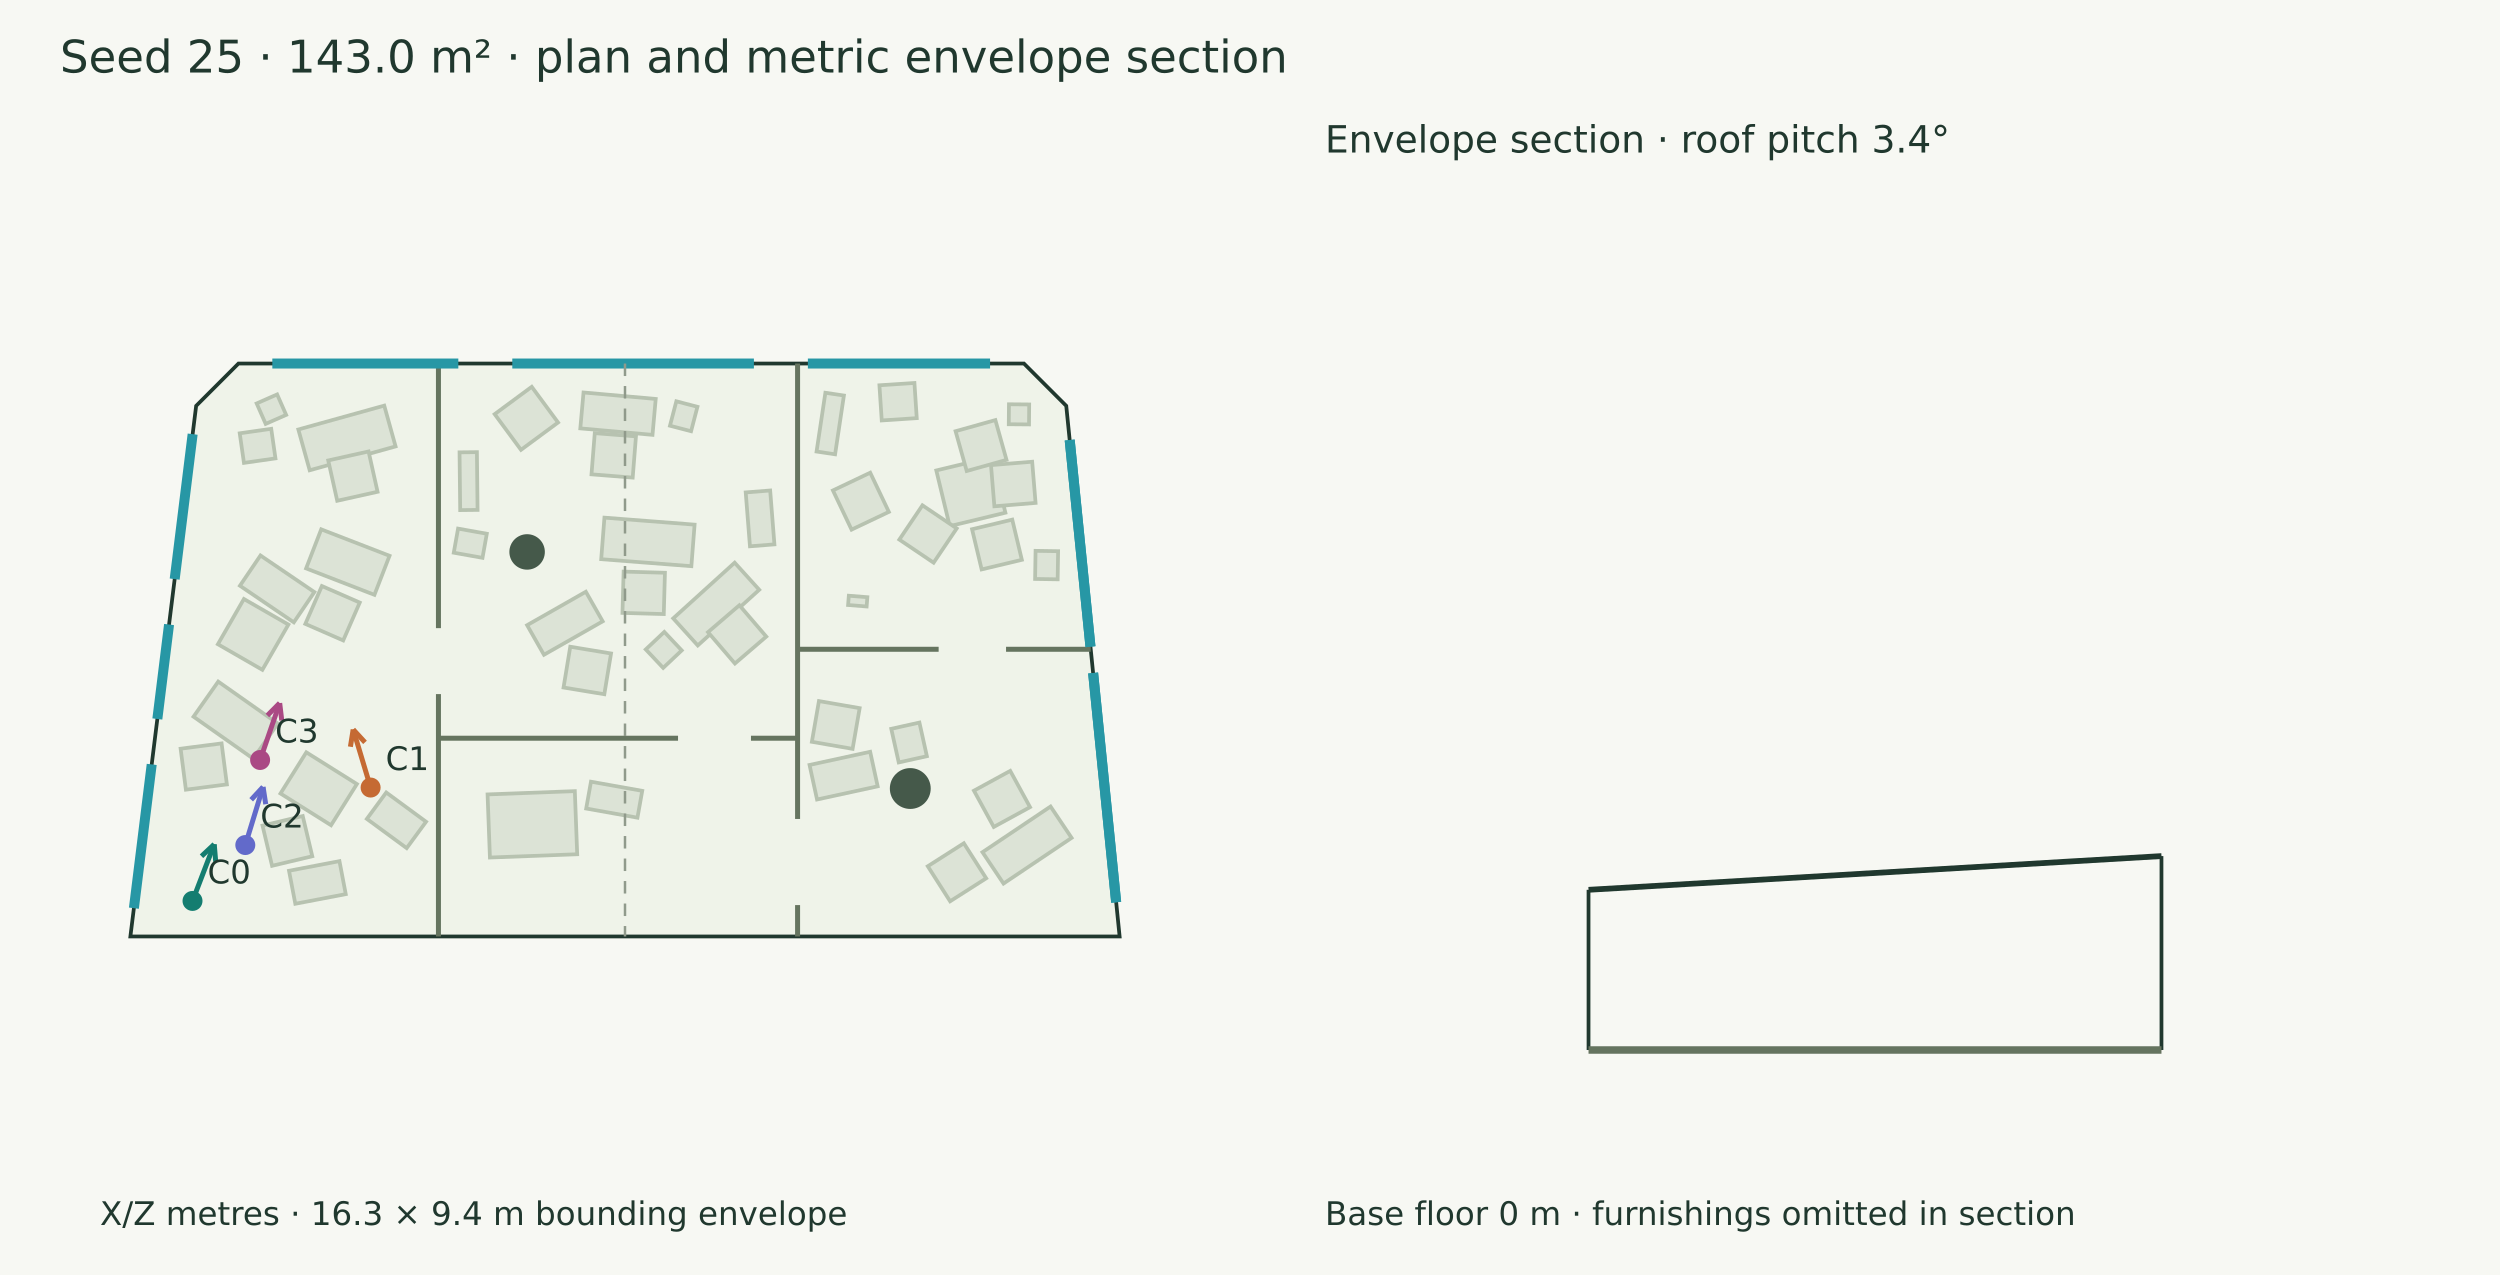
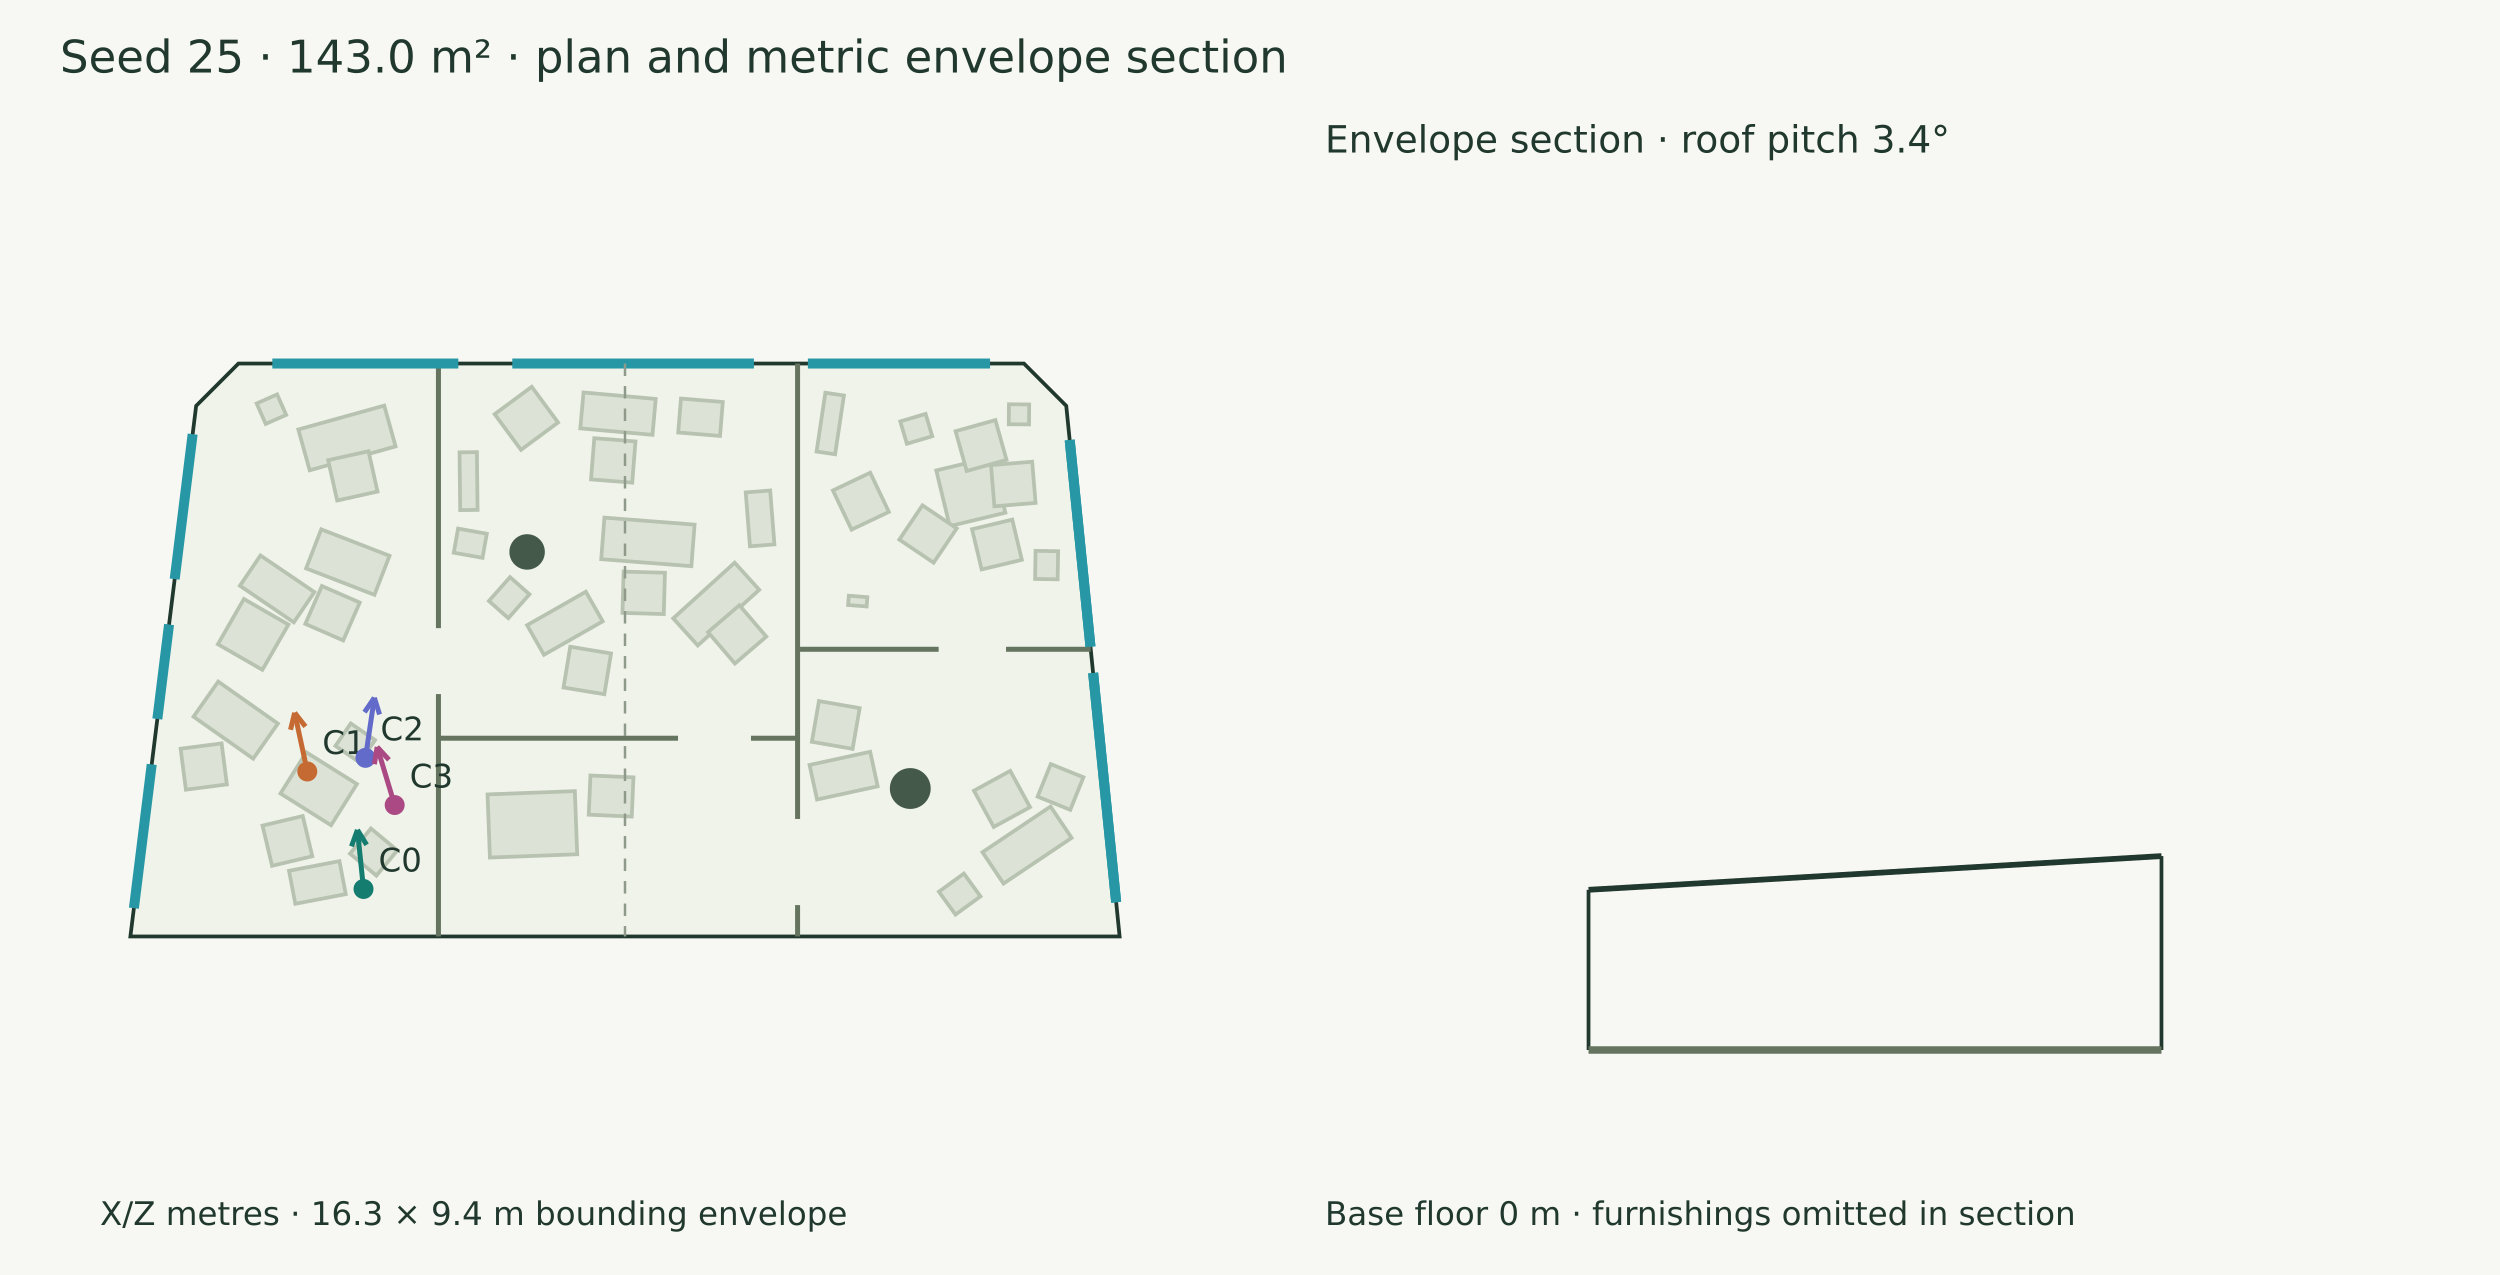
<svg xmlns="http://www.w3.org/2000/svg" width="1000" height="510" viewBox="0 0 1000 510">
  <rect width="100%" height="100%" fill="#f7f8f3" />
  <g font-family="DejaVu Sans" fill="#20382e">
    <text x="24.000" y="29.000" font-size="18">Seed 25 · 143.0 m² · plan and metric envelope section</text>
    <polygon points="95.390,145.411 409.569,145.411 426.498,162.340 447.845,374.589 52.155,374.589 78.461,162.340" fill="#eff3e9" stroke="#20382e" stroke-width="1.5" />
    <polygon points="122.527,300.929 142.757,313.624 132.419,330.099 112.188,317.405" fill="#dce3d6" stroke="#b7c2b0" stroke-width="1.5" />
    <polygon points="105.007,330.236 121.089,326.411 124.914,342.494 108.832,346.319" fill="#dce3d6" stroke="#b7c2b0" stroke-width="1.5" />
    <polygon points="104.189,222.193 125.745,236.832 117.527,248.933 95.971,234.294" fill="#dce3d6" stroke="#b7c2b0" stroke-width="1.5" />
    <polygon points="97.563,239.598 115.361,249.838 104.949,267.934 87.151,257.694" fill="#dce3d6" stroke="#b7c2b0" stroke-width="1.5" />
    <polygon points="128.486,211.741 155.814,222.318 149.769,237.939 122.440,227.361" fill="#dce3d6" stroke="#b7c2b0" stroke-width="1.5" />
    <polygon points="128.748,234.413 143.898,241.029 137.282,256.178 122.132,249.563" fill="#dce3d6" stroke="#b7c2b0" stroke-width="1.5" />
    <polygon points="87.290,272.634 111.149,289.441 101.264,303.474 77.405,286.668" fill="#dce3d6" stroke="#b7c2b0" stroke-width="1.5" />
    <polygon points="72.243,299.476 88.638,297.361 90.753,313.756 74.358,315.871" fill="#dce3d6" stroke="#b7c2b0" stroke-width="1.5" />
    <polygon points="119.338,171.794 153.698,162.245 158.233,178.563 123.872,188.111" fill="#dce3d6" stroke="#b7c2b0" stroke-width="1.5" />
-     <polygon points="131.292,184.176 147.427,180.578 151.025,196.713 134.890,200.311" fill="#dce3d6" stroke="#b7c2b0" stroke-width="1.5" />
+     <polygon points="131.264,184.076 147.399,180.478 150.997,196.613 134.862,200.211" fill="#dce3d6" stroke="#b7c2b0" stroke-width="1.5" />
    <polygon points="138.303,357.651 118.127,361.508 115.603,348.307 135.779,344.450" fill="#dce3d6" stroke="#b7c2b0" stroke-width="1.5" />
    <polygon points="379.888,210.449 374.518,188.178 396.789,182.809 402.158,205.079" fill="#dce3d6" stroke="#b7c2b0" stroke-width="1.5" />
    <polygon points="368.976,202.132 382.683,211.374 373.441,225.080 359.735,215.839" fill="#dce3d6" stroke="#b7c2b0" stroke-width="1.5" />
    <polygon points="402.605,183.945 386.686,188.401 382.230,172.482 398.149,168.026" fill="#dce3d6" stroke="#b7c2b0" stroke-width="1.5" />
    <polygon points="397.751,202.522 396.392,186.046 412.867,184.687 414.226,201.162" fill="#dce3d6" stroke="#b7c2b0" stroke-width="1.5" />
    <polygon points="388.820,211.687 404.899,207.847 408.739,223.926 392.660,227.766" fill="#dce3d6" stroke="#b7c2b0" stroke-width="1.5" />
    <polygon points="346.650,242.592 339.234,242.004 339.529,238.289 346.944,238.876" fill="#dce3d6" stroke="#b7c2b0" stroke-width="1.5" />
    <polygon points="337.562,158.216 334.034,181.722 326.625,180.610 330.153,157.104" fill="#dce3d6" stroke="#b7c2b0" stroke-width="1.5" />
    <polygon points="233.411,156.992 262.287,159.581 261.000,173.942 232.123,171.352" fill="#dce3d6" stroke="#b7c2b0" stroke-width="1.5" />
-     <polygon points="237.903,173.256 254.383,174.562 253.077,191.041 236.597,189.736" fill="#dce3d6" stroke="#b7c2b0" stroke-width="1.5" />
+     <polygon points="237.715,175.272 254.194,176.578 252.889,193.057 236.409,191.752" fill="#dce3d6" stroke="#b7c2b0" stroke-width="1.5" />
    <polygon points="241.774,207.058 277.836,209.859 276.546,226.476 240.484,223.675" fill="#dce3d6" stroke="#b7c2b0" stroke-width="1.5" />
    <polygon points="249.449,228.635 265.974,229.100 265.509,245.625 248.984,245.160" fill="#dce3d6" stroke="#b7c2b0" stroke-width="1.5" />
    <polygon points="210.843,250.074 234.333,236.698 241.072,248.533 217.582,261.908" fill="#dce3d6" stroke="#b7c2b0" stroke-width="1.5" />
    <polygon points="228.105,258.696 244.416,261.386 241.726,277.696 225.416,275.007" fill="#dce3d6" stroke="#b7c2b0" stroke-width="1.5" />
    <polygon points="269.284,247.342 293.861,225.071 303.685,235.912 279.108,258.184" fill="#dce3d6" stroke="#b7c2b0" stroke-width="1.5" />
    <polygon points="283.205,252.859 295.752,242.096 306.515,254.644 293.967,265.407" fill="#dce3d6" stroke="#b7c2b0" stroke-width="1.5" />
    <polygon points="181.505,221.077 183.228,211.445 194.720,213.501 192.997,223.133" fill="#dce3d6" stroke="#b7c2b0" stroke-width="1.5" />
    <polygon points="299.986,218.521 298.285,196.966 308.066,196.194 309.767,217.749" fill="#dce3d6" stroke="#b7c2b0" stroke-width="1.5" />
    <polygon points="190.764,180.859 191.024,203.964 184.076,204.042 183.816,180.937" fill="#dce3d6" stroke="#b7c2b0" stroke-width="1.5" />
    <polygon points="195.024,317.767 229.932,316.457 230.879,341.700 195.971,343.010" fill="#dce3d6" stroke="#b7c2b0" stroke-width="1.5" />
    <polygon points="428.639,335.149 401.407,353.423 392.988,340.877 420.220,322.603" fill="#dce3d6" stroke="#b7c2b0" stroke-width="1.5" />
    <polygon points="412.013,322.858 397.503,330.779 389.582,316.269 404.092,308.348" fill="#dce3d6" stroke="#b7c2b0" stroke-width="1.5" />
    <polygon points="351.070,314.527 326.817,319.798 323.814,305.982 348.067,300.710" fill="#dce3d6" stroke="#b7c2b0" stroke-width="1.5" />
    <polygon points="341.036,299.546 324.749,296.720 327.575,280.432 343.863,283.259" fill="#dce3d6" stroke="#b7c2b0" stroke-width="1.5" />
    <polygon points="423.245,220.482 423.062,231.728 414.041,231.581 414.224,220.336" fill="#dce3d6" stroke="#b7c2b0" stroke-width="1.5" />
    <polygon points="114.457,165.954 106.268,169.559 102.662,161.370 110.851,157.765" fill="#dce3d6" stroke="#b7c2b0" stroke-width="1.5" />
    <polygon points="403.508,169.696 403.582,161.706 411.677,161.781 411.603,169.771" fill="#dce3d6" stroke="#b7c2b0" stroke-width="1.5" />
-     <polygon points="270.534,160.520 278.976,162.720 276.431,172.486 267.989,170.286" fill="#dce3d6" stroke="#b7c2b0" stroke-width="1.5" />
-     <polygon points="236.391,312.681 256.895,316.343 254.978,327.074 234.475,323.412" fill="#dce3d6" stroke="#b7c2b0" stroke-width="1.5" />
-     <polygon points="370.751,302.472 359.494,304.973 356.506,291.524 367.762,289.023" fill="#dce3d6" stroke="#b7c2b0" stroke-width="1.5" />
-     <polygon points="258.297,259.765 265.721,252.769 272.689,260.163 265.265,267.159" fill="#dce3d6" stroke="#b7c2b0" stroke-width="1.5" />
-     <polygon points="394.472,351.317 380.049,360.514 371.112,346.498 385.535,337.301" fill="#dce3d6" stroke="#b7c2b0" stroke-width="1.5" />
-     <polygon points="95.888,173.325 108.489,171.518 110.186,183.347 97.585,185.154" fill="#dce3d6" stroke="#b7c2b0" stroke-width="1.5" />
-     <polygon points="154.495,316.997 170.424,328.694 162.670,339.254 146.741,327.556" fill="#dce3d6" stroke="#b7c2b0" stroke-width="1.5" />
+     <polygon points="195.559,240.396 204.008,230.850 211.775,237.724 203.326,247.270" fill="#dce3d6" stroke="#b7c2b0" stroke-width="1.5" />
+     <polygon points="272.394,159.431 289.118,160.799 288.008,174.374 271.284,173.006" fill="#dce3d6" stroke="#b7c2b0" stroke-width="1.5" />
+     <polygon points="235.498,325.885 236.180,310.204 253.385,310.953 252.702,326.634" fill="#dce3d6" stroke="#b7c2b0" stroke-width="1.5" />
+     <polygon points="392.191,358.565 382.199,365.822 375.559,356.681 385.551,349.423" fill="#dce3d6" stroke="#b7c2b0" stroke-width="1.5" />
+     <polygon points="362.763,177.492 360.113,168.569 370.243,165.561 372.893,174.484" fill="#dce3d6" stroke="#b7c2b0" stroke-width="1.5" />
+     <polygon points="140.295,289.390 150.012,296.018 143.895,304.987 134.178,298.360" fill="#dce3d6" stroke="#b7c2b0" stroke-width="1.5" />
+     <polygon points="140.000,341.473 148.377,331.401 158.924,340.173 150.548,350.245" fill="#dce3d6" stroke="#b7c2b0" stroke-width="1.5" />
    <polygon points="348.085,189.079 355.539,204.755 340.625,211.846 333.171,196.171" fill="#dce3d6" stroke="#b7c2b0" stroke-width="1.5" />
    <polygon points="223.222,168.997 208.396,179.935 197.863,165.658 212.689,154.720" fill="#dce3d6" stroke="#b7c2b0" stroke-width="1.5" />
-     <polygon points="352.696,168.176 351.768,154.112 365.770,153.188 366.698,167.253" fill="#dce3d6" stroke="#b7c2b0" stroke-width="1.5" />
+     <polygon points="428.106,323.933 415.039,318.650 420.299,305.641 433.366,310.924" fill="#dce3d6" stroke="#b7c2b0" stroke-width="1.5" />
    <circle cx="210.845" cy="220.772" r="7.094" fill="#45594a" />
    <circle cx="364.109" cy="315.408" r="8.17" fill="#45594a" />
    <path d="M319.033,145.411 L319.033,327.585" stroke="#65745f" stroke-width="2" fill="none" />
    <path d="M319.033,362.035 L319.033,374.589" stroke="#65745f" stroke-width="2" fill="none" />
    <path d="M175.376,145.411 L175.376,251.259" stroke="#65745f" stroke-width="2" fill="none" />
    <path d="M175.376,277.638 L175.376,374.589" stroke="#65745f" stroke-width="2" fill="none" />
    <path d="M175.376,295.288 L271.214,295.288" stroke="#65745f" stroke-width="2" fill="none" />
    <path d="M300.387,295.288 L319.033,295.288" stroke="#65745f" stroke-width="2" fill="none" />
    <path d="M319.033,259.710 L375.456,259.710" stroke="#65745f" stroke-width="2" fill="none" />
    <path d="M402.419,259.710 L436.291,259.710" stroke="#65745f" stroke-width="2" fill="none" />
    <path d="M108.933,145.411 L183.332,145.411" stroke="#2797a5" stroke-width="4" fill="none" />
    <path d="M204.921,145.411 L301.560,145.411" stroke="#2797a5" stroke-width="4" fill="none" />
    <path d="M323.149,145.411 L396.026,145.411" stroke="#2797a5" stroke-width="4" fill="none" />
    <path d="M427.873,176.015 L436.187,258.678" stroke="#2797a5" stroke-width="4" fill="none" />
    <path d="M427.873,176.015 L436.187,258.678" stroke="#2797a5" stroke-width="4" fill="none" />
    <path d="M437.245,269.200 L446.469,360.913" stroke="#2797a5" stroke-width="4" fill="none" />
    <path d="M437.245,269.200 L446.469,360.913" stroke="#2797a5" stroke-width="4" fill="none" />
    <path d="M53.558,363.273 L60.685,305.768" stroke="#2797a5" stroke-width="4" fill="none" />
    <path d="M62.938,287.591 L67.620,249.816" stroke="#2797a5" stroke-width="4" fill="none" />
    <path d="M69.872,231.639 L77.059,173.656" stroke="#2797a5" stroke-width="4" fill="none" />
-     <path d="M77.004,360.373 L85.693,337.703" stroke="#147d70" stroke-width="2" fill="none" />
-     <path d="M85.693,337.703 L86.280,344.678" stroke="#147d70" stroke-width="2" fill="none" />
-     <path d="M85.693,337.703 L80.594,342.499" stroke="#147d70" stroke-width="2" fill="none" />
-     <circle cx="77.004" cy="360.373" r="4" fill="#147d70" />
-     <text x="83.004" y="353.373" font-size="13">C0</text>
-     <path d="M148.244,315.024 L141.269,291.790" stroke="#c56a33" stroke-width="2" fill="none" />
-     <path d="M141.269,291.790 L145.997,296.952" stroke="#c56a33" stroke-width="2" fill="none" />
-     <path d="M141.269,291.790 L140.165,298.703" stroke="#c56a33" stroke-width="2" fill="none" />
-     <circle cx="148.244" cy="315.024" r="4" fill="#c56a33" />
-     <text x="154.244" y="308.024" font-size="13">C1</text>
-     <path d="M98.120,338.016 L105.227,314.767" stroke="#626aca" stroke-width="2" fill="none" />
-     <path d="M105.227,314.767 L106.296,321.685" stroke="#626aca" stroke-width="2" fill="none" />
-     <path d="M105.227,314.767 L100.472,319.905" stroke="#626aca" stroke-width="2" fill="none" />
-     <circle cx="98.12" cy="338.016" r="4" fill="#626aca" />
-     <text x="104.120" y="331.016" font-size="13">C2</text>
-     <path d="M104.046,303.998 L111.875,281.234" stroke="#aa4984" stroke-width="2" fill="none" />
-     <path d="M111.875,281.234 L112.705,288.185" stroke="#aa4984" stroke-width="2" fill="none" />
-     <path d="M111.875,281.234 L106.946,286.205" stroke="#aa4984" stroke-width="2" fill="none" />
-     <circle cx="104.046" cy="303.998" r="4" fill="#aa4984" />
-     <text x="110.046" y="296.998" font-size="13">C3</text>
+     <path d="M145.408,355.596 L142.978,331.963" stroke="#147d70" stroke-width="2" fill="none" />
+     <path d="M142.978,331.963 L146.651,337.922" stroke="#147d70" stroke-width="2" fill="none" />
+     <path d="M142.978,331.963 L140.594,338.545" stroke="#147d70" stroke-width="2" fill="none" />
+     <circle cx="145.408" cy="355.596" r="4" fill="#147d70" />
+     <text x="151.408" y="348.596" font-size="13">C0</text>
+     <path d="M122.918,308.598 L117.860,285.100" stroke="#c56a33" stroke-width="2" fill="none" />
+     <path d="M117.860,285.100 L122.163,290.622" stroke="#c56a33" stroke-width="2" fill="none" />
+     <path d="M117.860,285.100 L116.210,291.903" stroke="#c56a33" stroke-width="2" fill="none" />
+     <circle cx="122.918" cy="308.598" r="4" fill="#c56a33" />
+     <text x="128.918" y="301.598" font-size="13">C1</text>
+     <path d="M146.186,303.139 L149.735,279.091" stroke="#626aca" stroke-width="2" fill="none" />
+     <path d="M149.735,279.091 L151.827,285.771" stroke="#626aca" stroke-width="2" fill="none" />
+     <path d="M149.735,279.091 L145.802,284.882" stroke="#626aca" stroke-width="2" fill="none" />
+     <circle cx="146.186" cy="303.139" r="4" fill="#626aca" />
+     <text x="152.186" y="296.139" font-size="13">C2</text>
+     <path d="M157.871,322.016 L150.853,298.771" stroke="#aa4984" stroke-width="2" fill="none" />
+     <path d="M150.853,298.771 L155.589,303.925" stroke="#aa4984" stroke-width="2" fill="none" />
+     <path d="M150.853,298.771 L149.760,305.685" stroke="#aa4984" stroke-width="2" fill="none" />
+     <circle cx="157.871" cy="322.016" r="4" fill="#aa4984" />
+     <text x="163.871" y="315.016" font-size="13">C3</text>
    <text x="40.000" y="490.000" font-size="13">X/Z metres · 16.3 × 9.4 m bounding envelope</text>
    <path d="M250.000,145.411 L250.000,374.589" stroke="#909a8b" stroke-width="1" stroke-dasharray="5 4" fill="none" />
    <path d="M635.411,355.924 L864.589,342.431" stroke="#20382e" stroke-width="2.3" fill="none" />
    <path d="M635.411,420.000 L635.411,355.924" stroke="#20382e" stroke-width="1.5" fill="none" />
    <path d="M864.589,420.000 L864.589,342.431" stroke="#20382e" stroke-width="1.5" fill="none" />
    <path d="M635.411,420.000 L864.589,420.000" stroke="#65745f" stroke-width="3" fill="none" />
    <path d="M635.411,420.000 L635.411,420.000" stroke="#8d9a85" stroke-width="1" fill="none" />
    <path d="M864.589,420.000 L864.589,420.000" stroke="#8d9a85" stroke-width="1" fill="none" />
    <text x="530.000" y="61.000" font-size="15">Envelope section · roof pitch 3.4°</text>
    <text x="530.000" y="490.000" font-size="13">Base floor 0 m · furnishings omitted in section</text>
  </g>
</svg>
